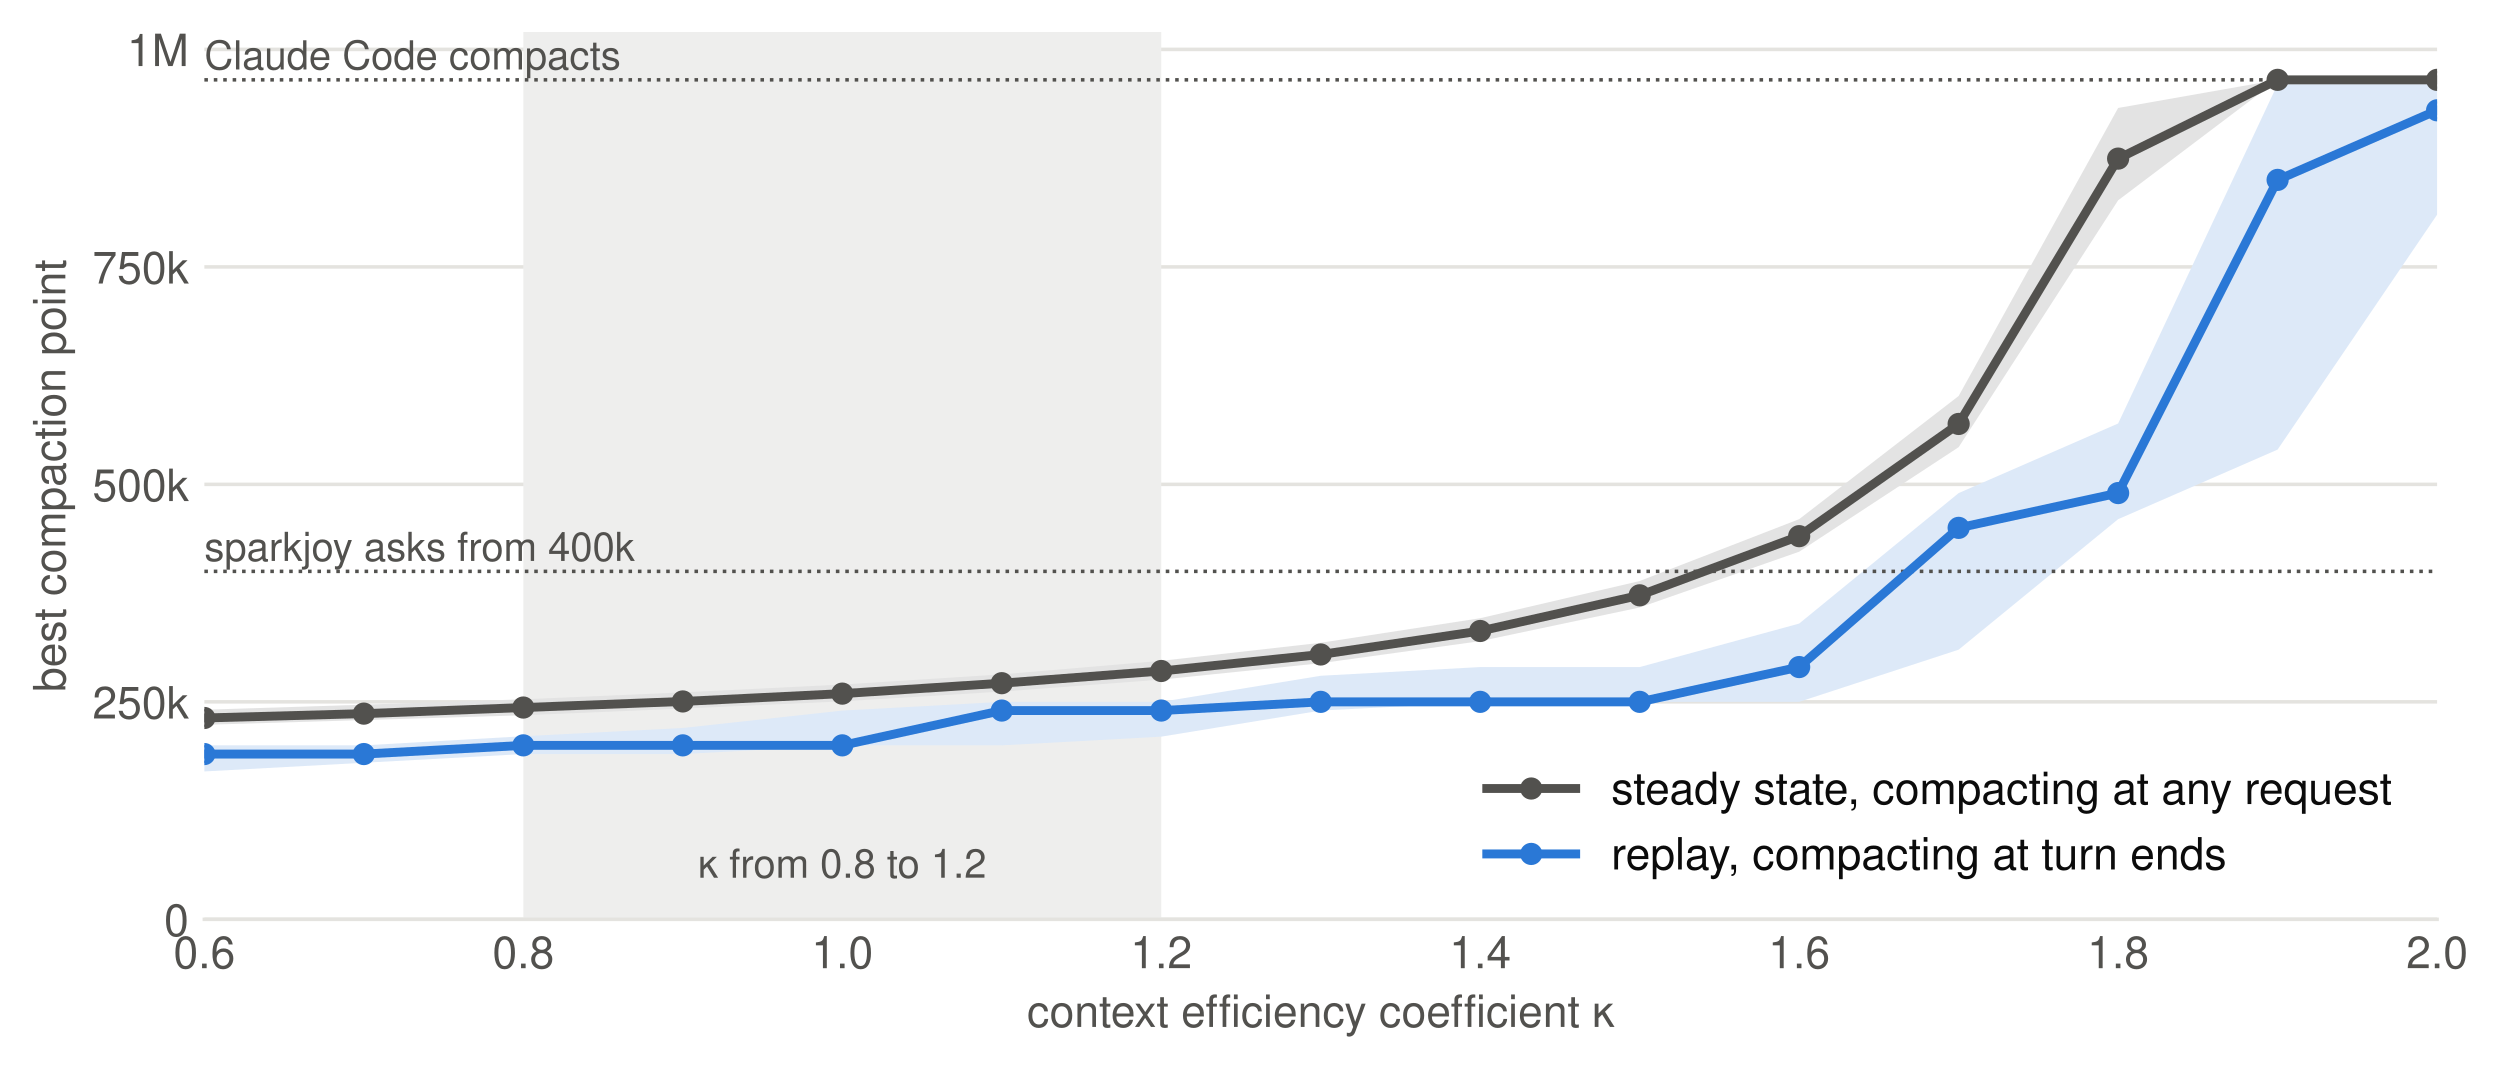
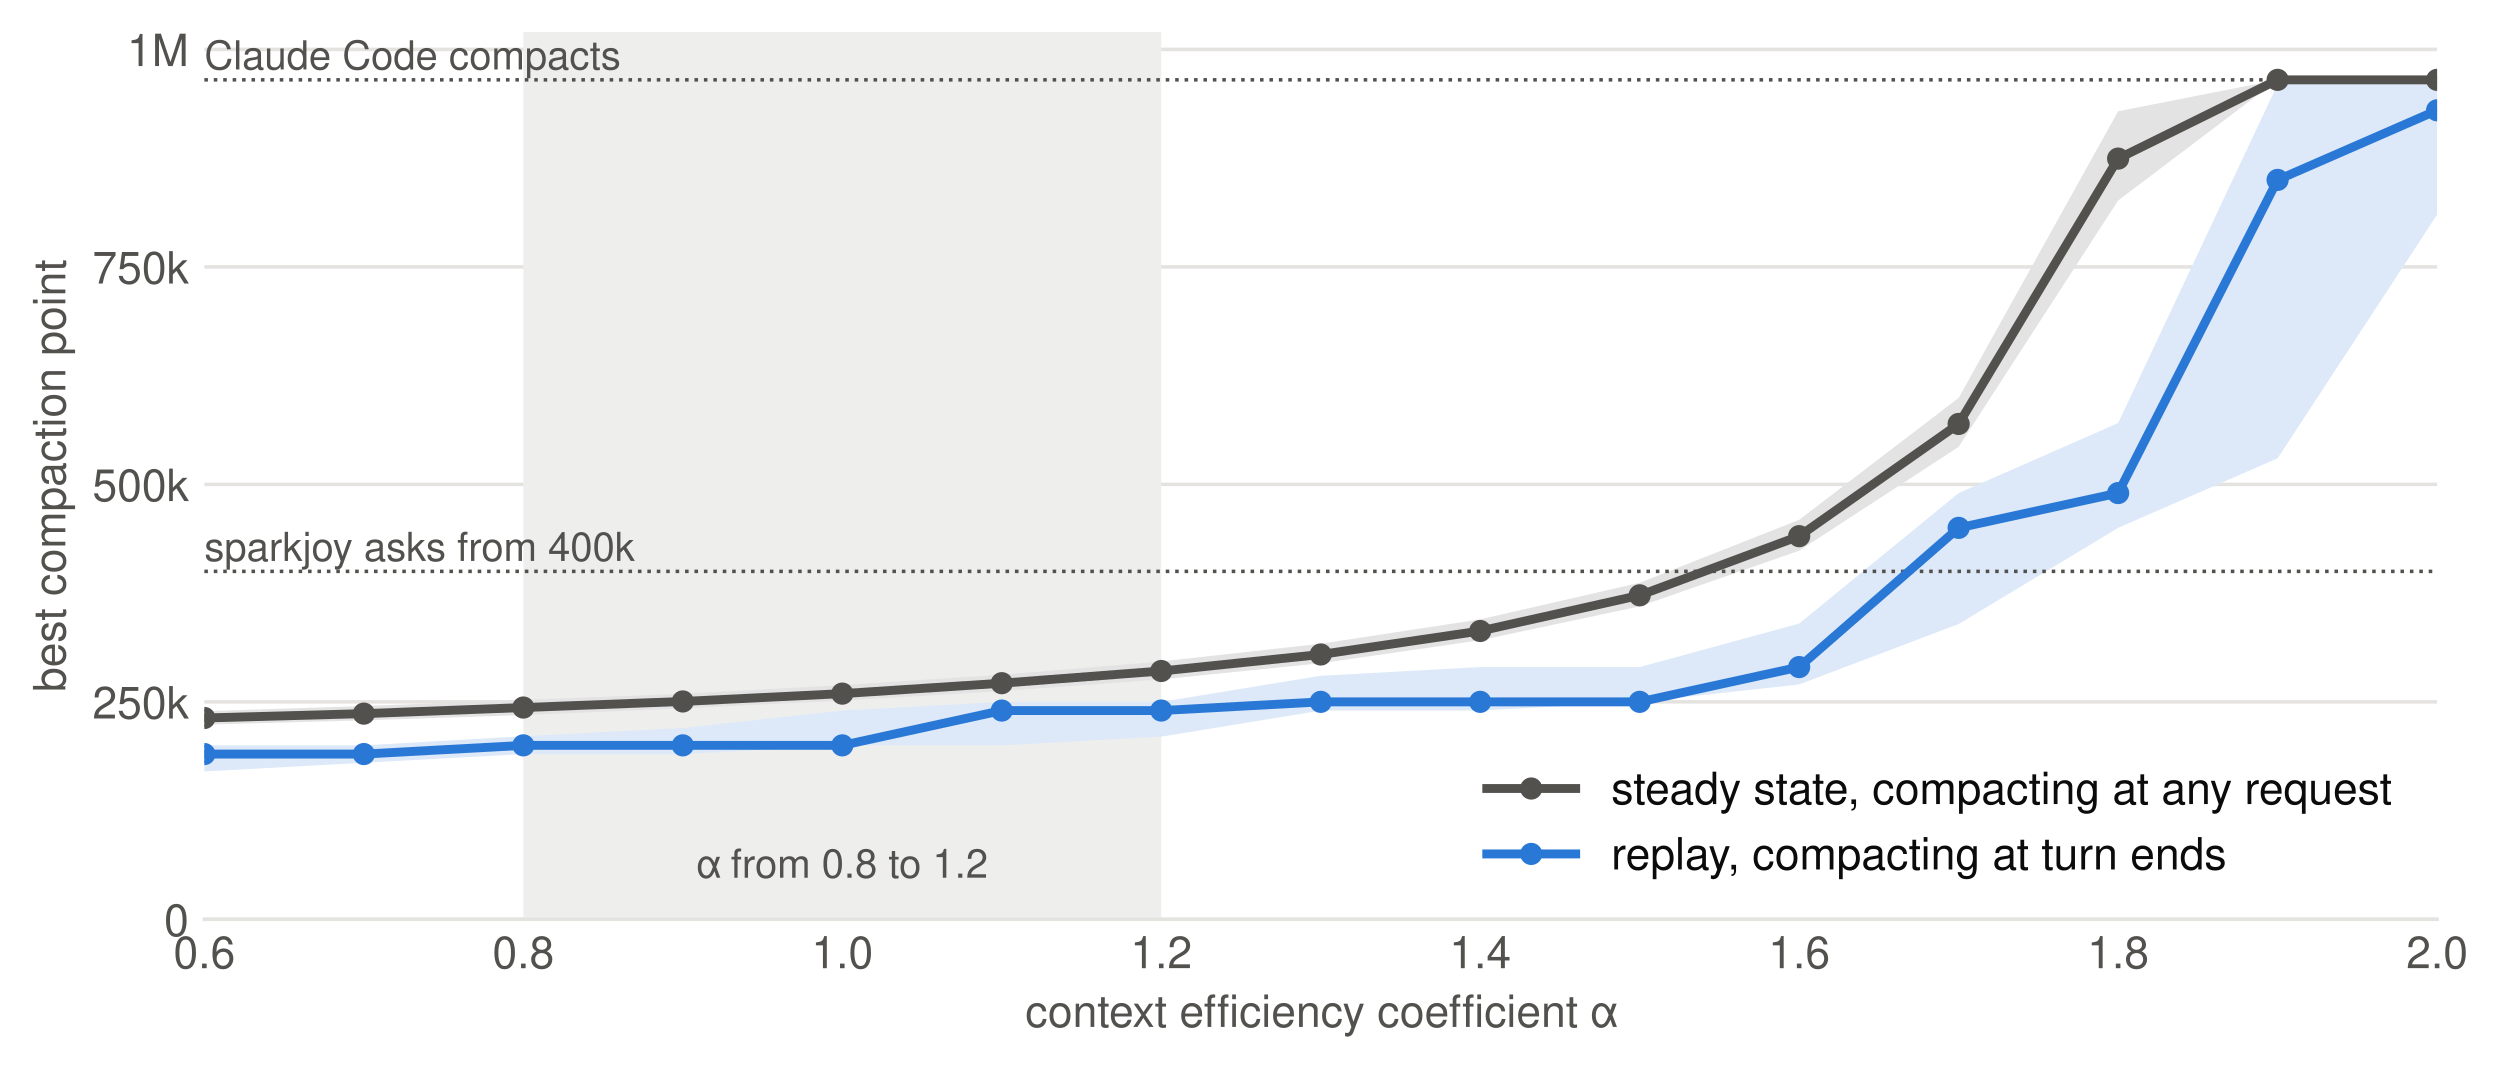
<svg xmlns="http://www.w3.org/2000/svg" xmlns:xlink="http://www.w3.org/1999/xlink" width="562.317pt" height="240.327pt" viewBox="0 0 562.317 240.327" version="1.1">
  <defs>
    <style type="text/css">*{stroke-linejoin: round; stroke-linecap: butt}</style>
  </defs>
  <g id="figure_1">
    <g id="patch_1">
      <path d="M 0 240.327  L 562.317 240.327  L 562.317 0  L 0 0  L 0 240.327  z " style="fill: none" />
    </g>
    <g id="axes_1">
      <g id="patch_2">
        <path d="M 45.967 206.784  L 548.167 206.784  L 548.167 7.2  L 45.967 7.2  L 45.967 206.784  z " style="fill: none" />
      </g>
      <g id="matplotlib.axis_1">
        <g id="xtick_1">
          <g id="line2d_1" />
          <g id="text_1">
            <text style="font-size: 10px; font-family: 'Helvetica', 'Arial', 'DejaVu Sans'; text-anchor: middle; fill: #52514e" x="45.967" y="217.784" transform="rotate(-0 45.96719 217.784)">0.6</text>
          </g>
        </g>
        <g id="xtick_2">
          <g id="line2d_2" />
          <g id="text_2">
            <text style="font-size: 10px; font-family: 'Helvetica', 'Arial', 'DejaVu Sans'; text-anchor: middle; fill: #52514e" x="117.71" y="217.784" transform="rotate(-0 117.71 217.784)">0.8</text>
          </g>
        </g>
        <g id="xtick_3">
          <g id="line2d_3" />
          <g id="text_3">
            <text style="font-size: 10px; font-family: 'Helvetica', 'Arial', 'DejaVu Sans'; text-anchor: middle; fill: #52514e" x="189.453" y="217.784" transform="rotate(-0 189.4529 217.784)">1.0</text>
          </g>
        </g>
        <g id="xtick_4">
          <g id="line2d_4" />
          <g id="text_4">
            <text style="font-size: 10px; font-family: 'Helvetica', 'Arial', 'DejaVu Sans'; text-anchor: middle; fill: #52514e" x="261.196" y="217.784" transform="rotate(-0 261.1958 217.784)">1.2</text>
          </g>
        </g>
        <g id="xtick_5">
          <g id="line2d_5" />
          <g id="text_5">
            <text style="font-size: 10px; font-family: 'Helvetica', 'Arial', 'DejaVu Sans'; text-anchor: middle; fill: #52514e" x="332.939" y="217.784" transform="rotate(-0 332.9386 217.784)">1.4</text>
          </g>
        </g>
        <g id="xtick_6">
          <g id="line2d_6" />
          <g id="text_6">
            <text style="font-size: 10px; font-family: 'Helvetica', 'Arial', 'DejaVu Sans'; text-anchor: middle; fill: #52514e" x="404.681" y="217.784" transform="rotate(-0 404.6815 217.784)">1.6</text>
          </g>
        </g>
        <g id="xtick_7">
          <g id="line2d_7" />
          <g id="text_7">
            <text style="font-size: 10px; font-family: 'Helvetica', 'Arial', 'DejaVu Sans'; text-anchor: middle; fill: #52514e" x="476.424" y="217.784" transform="rotate(-0 476.4243 217.784)">1.8</text>
          </g>
        </g>
        <g id="xtick_8">
          <g id="line2d_8" />
          <g id="text_8">
            <text style="font-size: 10px; font-family: 'Helvetica', 'Arial', 'DejaVu Sans'; text-anchor: middle; fill: #52514e" x="548.167" y="217.784" transform="rotate(-0 548.1672 217.784)">2.0</text>
          </g>
        </g>
        <g id="text_9">
-           <text style="font-size: 10px; font-family: 'Helvetica', 'Arial', 'DejaVu Sans'; text-anchor: middle; fill: #52514e" x="297.067" y="230.983" transform="rotate(-0 297.0672 230.9832)">context efficiency coefficient κ</text>
+           <text style="font-size: 10px; font-family: 'Helvetica', 'Arial', 'DejaVu Sans'; text-anchor: middle; fill: #52514e" x="297.067" y="230.983" transform="rotate(-0 297.0672 230.9832)">context efficiency coefficient α</text>
        </g>
      </g>
      <g id="matplotlib.axis_2">
        <g id="ytick_1">
          <g id="line2d_9">
            <path d="M 45.967 206.784  L 548.167 206.784  " clip-path="url(#pe589eab913)" style="fill: none; stroke: #e4e3df; stroke-width: 0.8; stroke-linecap: square" />
          </g>
          <g id="line2d_10" />
          <g id="text_10">
            <text style="font-size: 10px; font-family: 'Helvetica', 'Arial', 'DejaVu Sans'; text-anchor: end; fill: #52514e" x="42.467" y="210.534" transform="rotate(-0 42.46719 210.534)">0</text>
          </g>
        </g>
        <g id="ytick_2">
          <g id="line2d_11">
            <path d="M 45.967 157.866  L 548.167 157.866  " clip-path="url(#pe589eab913)" style="fill: none; stroke: #e4e3df; stroke-width: 0.8; stroke-linecap: square" />
          </g>
          <g id="line2d_12" />
          <g id="text_11">
            <text style="font-size: 10px; font-family: 'Helvetica', 'Arial', 'DejaVu Sans'; text-anchor: end; fill: #52514e" x="42.467" y="161.616" transform="rotate(-0 42.46719 161.6164)">250k</text>
          </g>
        </g>
        <g id="ytick_3">
          <g id="line2d_13">
            <path d="M 45.967 108.949  L 548.167 108.949  " clip-path="url(#pe589eab913)" style="fill: none; stroke: #e4e3df; stroke-width: 0.8; stroke-linecap: square" />
          </g>
          <g id="line2d_14" />
          <g id="text_12">
            <text style="font-size: 10px; font-family: 'Helvetica', 'Arial', 'DejaVu Sans'; text-anchor: end; fill: #52514e" x="42.467" y="112.699" transform="rotate(-0 42.46719 112.6987)">500k</text>
          </g>
        </g>
        <g id="ytick_4">
          <g id="line2d_15">
            <path d="M 45.967 60.031  L 548.167 60.031  " clip-path="url(#pe589eab913)" style="fill: none; stroke: #e4e3df; stroke-width: 0.8; stroke-linecap: square" />
          </g>
          <g id="line2d_16" />
          <g id="text_13">
            <text style="font-size: 10px; font-family: 'Helvetica', 'Arial', 'DejaVu Sans'; text-anchor: end; fill: #52514e" x="42.467" y="63.781" transform="rotate(-0 42.46719 63.78106)">750k</text>
          </g>
        </g>
        <g id="ytick_5">
          <g id="line2d_17">
            <path d="M 45.967 11.113  L 548.167 11.113  " clip-path="url(#pe589eab913)" style="fill: none; stroke: #e4e3df; stroke-width: 0.8; stroke-linecap: square" />
          </g>
          <g id="line2d_18" />
          <g id="text_14">
            <text style="font-size: 10px; font-family: 'Helvetica', 'Arial', 'DejaVu Sans'; text-anchor: end; fill: #52514e" x="42.467" y="14.863" transform="rotate(-0 42.46719 14.86341)">1M</text>
          </g>
        </g>
        <g id="text_15">
          <text style="font-size: 10px; font-family: 'Helvetica', 'Arial', 'DejaVu Sans'; text-anchor: middle; fill: #52514e" x="14.7" y="106.992" transform="rotate(-90 14.7 106.992)">best compaction point</text>
        </g>
      </g>
      <g id="patch_3">
        <path d="M 117.71 206.784  L 261.196 206.784  L 261.196 7.2  L 117.71 7.2  z " clip-path="url(#pe589eab913)" style="fill: #eeeeed" />
      </g>
      <g id="FillBetweenPolyCollection_1">
        <defs>
-           <path id="m815cfc2ae6" d="M 45.967 -80.683  L 45.967 -77.292  L 81.839 -78.373  L 117.71 -79.445  L 153.581 -80.949  L 189.453 -82.576  L 225.324 -84.772  L 261.196 -87.469  L 297.067 -91.157  L 332.939 -96.115  L 368.81 -103.688  L 404.681 -116.233  L 440.553 -139.748  L 476.424 -195.271  L 512.296 -222.365  L 548.167 -222.365  L 548.167 -222.365  L 548.167 -222.365  L 512.296 -222.365  L 476.424 -216.043  L 440.553 -151.265  L 404.681 -123.558  L 368.81 -109.642  L 332.939 -101.277  L 297.067 -95.752  L 261.196 -91.694  L 225.324 -88.651  L 189.453 -86.364  L 153.581 -84.597  L 117.71 -83.037  L 81.839 -81.829  L 45.967 -80.683  z " />
-         </defs>
-         <g clip-path="url(#pe589eab913)">
-           <use xlink:href="#m815cfc2ae6" x="0" y="240.327" style="fill: #e3e3e3" />
+           <path id="m8b40dc3f8d" d="M 45.967 -80.362  L 45.967 -77.329  L 81.839 -78.308  L 117.71 -79.482  L 153.581 -81.012  L 189.453 -82.727  L 225.324 -84.879  L 261.196 -87.516  L 297.067 -91.146  L 332.939 -96.317  L 368.81 -103.944  L 404.681 -116.464  L 440.553 -139.815  L 476.424 -195.227  L 512.296 -222.365  L 548.167 -222.365  L 548.167 -222.365  L 548.167 -222.365  L 512.296 -222.365  L 476.424 -215.305  L 440.553 -150.832  L 404.681 -123.407  L 368.81 -109.251  L 332.939 -101.023  L 297.067 -95.539  L 261.196 -91.554  L 225.324 -88.578  L 189.453 -86.232  L 153.581 -84.275  L 117.71 -82.906  L 81.839 -81.536  L 45.967 -80.362  z " />
+         </defs>
+         <g clip-path="url(#pe589eab913)">
+           <use xlink:href="#m8b40dc3f8d" x="0" y="240.327" style="fill: #e3e3e3" />
        </g>
      </g>
      <g id="FillBetweenPolyCollection_2">
        <defs>
-           <path id="m20abcb006b" d="M 45.967 -72.677  L 45.967 -66.807  L 81.839 -68.764  L 117.71 -70.72  L 153.581 -70.72  L 189.453 -72.677  L 225.324 -72.677  L 261.196 -74.634  L 297.067 -80.504  L 332.939 -82.363  L 368.81 -82.461  L 404.681 -82.461  L 440.553 -94.201  L 476.424 -123.551  L 512.296 -139.205  L 548.167 -192.036  L 548.167 -221.387  L 548.167 -221.387  L 512.296 -221.387  L 476.424 -145.075  L 440.553 -129.422  L 404.681 -100.071  L 368.81 -90.287  L 332.939 -90.287  L 297.067 -88.331  L 261.196 -82.461  L 225.324 -82.461  L 189.453 -80.504  L 153.581 -76.59  L 117.71 -74.732  L 81.839 -72.677  L 45.967 -72.677  z " />
-         </defs>
-         <g clip-path="url(#pe589eab913)">
-           <use xlink:href="#m20abcb006b" x="0" y="240.327" style="fill: #dde9f8" />
+           <path id="mdf59af95ed" d="M 45.967 -72.677  L 45.967 -66.807  L 81.839 -68.764  L 117.71 -70.72  L 153.581 -70.72  L 189.453 -72.677  L 225.324 -72.677  L 261.196 -74.634  L 297.067 -80.504  L 332.939 -80.504  L 368.81 -82.461  L 404.681 -86.374  L 440.553 -99.973  L 476.424 -121.595  L 512.296 -137.248  L 548.167 -192.036  L 548.167 -221.387  L 548.167 -221.387  L 512.296 -221.387  L 476.424 -145.173  L 440.553 -129.422  L 404.681 -100.071  L 368.81 -90.287  L 332.939 -90.287  L 297.067 -88.331  L 261.196 -82.461  L 225.324 -82.461  L 189.453 -80.504  L 153.581 -76.59  L 117.71 -74.732  L 81.839 -72.677  L 45.967 -72.677  z " />
+         </defs>
+         <g clip-path="url(#pe589eab913)">
+           <use xlink:href="#mdf59af95ed" x="0" y="240.327" style="fill: #dde9f8" />
        </g>
      </g>
      <g id="line2d_19">
        <path d="M 45.967 128.516  L 548.167 128.516  " clip-path="url(#pe589eab913)" style="fill: none; stroke-dasharray: 0.8,1.32; stroke-dashoffset: 0; stroke: #52514e; stroke-width: 0.8" />
      </g>
      <g id="line2d_20">
        <path d="M 45.967 17.962  L 548.167 17.962  " clip-path="url(#pe589eab913)" style="fill: none; stroke-dasharray: 0.8,1.32; stroke-dashoffset: 0; stroke: #52514e; stroke-width: 0.8" />
      </g>
      <g id="line2d_21">
        <path d="M 45.967 161.493  L 81.839 160.514  L 117.71 159.145  L 153.581 157.775  L 189.453 156.014  L 225.324 153.666  L 261.196 150.926  L 297.067 147.209  L 332.939 141.926  L 368.81 133.903  L 404.681 120.598  L 440.553 95.356  L 476.424 35.676  L 512.296 17.962  L 548.167 17.962  " clip-path="url(#pe589eab913)" style="fill: none; stroke: #52514e; stroke-width: 2; stroke-linecap: square" />
        <defs>
          <path id="m1e91a88537" d="M 0 2  C 0.53 2 1.039 1.789 1.414 1.414  C 1.789 1.039 2 0.53 2 0  C 2 -0.53 1.789 -1.039 1.414 -1.414  C 1.039 -1.789 0.53 -2 0 -2  C -0.53 -2 -1.039 -1.789 -1.414 -1.414  C -1.789 -1.039 -2 -0.53 -2 0  C -2 0.53 -1.789 1.039 -1.414 1.414  C -1.039 1.789 -0.53 2 0 2  z " style="stroke: #52514e" />
        </defs>
        <g clip-path="url(#pe589eab913)">
          <use xlink:href="#m1e91a88537" x="45.967" y="161.493" style="fill: #52514e; stroke: #52514e" />
          <use xlink:href="#m1e91a88537" x="81.839" y="160.514" style="fill: #52514e; stroke: #52514e" />
          <use xlink:href="#m1e91a88537" x="117.71" y="159.145" style="fill: #52514e; stroke: #52514e" />
          <use xlink:href="#m1e91a88537" x="153.581" y="157.775" style="fill: #52514e; stroke: #52514e" />
          <use xlink:href="#m1e91a88537" x="189.453" y="156.014" style="fill: #52514e; stroke: #52514e" />
          <use xlink:href="#m1e91a88537" x="225.324" y="153.666" style="fill: #52514e; stroke: #52514e" />
          <use xlink:href="#m1e91a88537" x="261.196" y="150.926" style="fill: #52514e; stroke: #52514e" />
          <use xlink:href="#m1e91a88537" x="297.067" y="147.209" style="fill: #52514e; stroke: #52514e" />
          <use xlink:href="#m1e91a88537" x="332.939" y="141.926" style="fill: #52514e; stroke: #52514e" />
          <use xlink:href="#m1e91a88537" x="368.81" y="133.903" style="fill: #52514e; stroke: #52514e" />
          <use xlink:href="#m1e91a88537" x="404.681" y="120.598" style="fill: #52514e; stroke: #52514e" />
          <use xlink:href="#m1e91a88537" x="440.553" y="95.356" style="fill: #52514e; stroke: #52514e" />
          <use xlink:href="#m1e91a88537" x="476.424" y="35.676" style="fill: #52514e; stroke: #52514e" />
          <use xlink:href="#m1e91a88537" x="512.296" y="17.962" style="fill: #52514e; stroke: #52514e" />
          <use xlink:href="#m1e91a88537" x="548.167" y="17.962" style="fill: #52514e; stroke: #52514e" />
        </g>
      </g>
      <g id="line2d_22">
        <path d="M 45.967 169.607  L 81.839 169.607  L 117.71 167.65  L 153.581 167.65  L 189.453 167.65  L 225.324 159.823  L 261.196 159.823  L 297.067 157.866  L 332.939 157.866  L 368.81 157.866  L 404.681 150.04  L 440.553 118.732  L 476.424 110.905  L 512.296 40.464  L 548.167 24.81  " clip-path="url(#pe589eab913)" style="fill: none; stroke: #2a78d6; stroke-width: 2; stroke-linecap: square" />
        <defs>
          <path id="m4f8a6ebb5b" d="M 0 2  C 0.53 2 1.039 1.789 1.414 1.414  C 1.789 1.039 2 0.53 2 0  C 2 -0.53 1.789 -1.039 1.414 -1.414  C 1.039 -1.789 0.53 -2 0 -2  C -0.53 -2 -1.039 -1.789 -1.414 -1.414  C -1.789 -1.039 -2 -0.53 -2 0  C -2 0.53 -1.789 1.039 -1.414 1.414  C -1.039 1.789 -0.53 2 0 2  z " style="stroke: #2a78d6" />
        </defs>
        <g clip-path="url(#pe589eab913)">
          <use xlink:href="#m4f8a6ebb5b" x="45.967" y="169.607" style="fill: #2a78d6; stroke: #2a78d6" />
          <use xlink:href="#m4f8a6ebb5b" x="81.839" y="169.607" style="fill: #2a78d6; stroke: #2a78d6" />
          <use xlink:href="#m4f8a6ebb5b" x="117.71" y="167.65" style="fill: #2a78d6; stroke: #2a78d6" />
          <use xlink:href="#m4f8a6ebb5b" x="153.581" y="167.65" style="fill: #2a78d6; stroke: #2a78d6" />
          <use xlink:href="#m4f8a6ebb5b" x="189.453" y="167.65" style="fill: #2a78d6; stroke: #2a78d6" />
          <use xlink:href="#m4f8a6ebb5b" x="225.324" y="159.823" style="fill: #2a78d6; stroke: #2a78d6" />
          <use xlink:href="#m4f8a6ebb5b" x="261.196" y="159.823" style="fill: #2a78d6; stroke: #2a78d6" />
          <use xlink:href="#m4f8a6ebb5b" x="297.067" y="157.866" style="fill: #2a78d6; stroke: #2a78d6" />
          <use xlink:href="#m4f8a6ebb5b" x="332.939" y="157.866" style="fill: #2a78d6; stroke: #2a78d6" />
          <use xlink:href="#m4f8a6ebb5b" x="368.81" y="157.866" style="fill: #2a78d6; stroke: #2a78d6" />
          <use xlink:href="#m4f8a6ebb5b" x="404.681" y="150.04" style="fill: #2a78d6; stroke: #2a78d6" />
          <use xlink:href="#m4f8a6ebb5b" x="440.553" y="118.732" style="fill: #2a78d6; stroke: #2a78d6" />
          <use xlink:href="#m4f8a6ebb5b" x="476.424" y="110.905" style="fill: #2a78d6; stroke: #2a78d6" />
          <use xlink:href="#m4f8a6ebb5b" x="512.296" y="40.464" style="fill: #2a78d6; stroke: #2a78d6" />
          <use xlink:href="#m4f8a6ebb5b" x="548.167" y="24.81" style="fill: #2a78d6; stroke: #2a78d6" />
        </g>
      </g>
      <g id="patch_4">
        <path d="M 45.967 206.784  L 548.167 206.784  " style="fill: none; stroke: #e4e3df; stroke-width: 0.8; stroke-linejoin: miter; stroke-linecap: square" />
      </g>
      <g id="text_16">
-         <text style="font-size: 9px; font-family: 'Helvetica', 'Arial', 'DejaVu Sans'; text-anchor: middle; fill: #52514e" x="189.453" y="197.428" transform="rotate(-0 189.4529 197.4279)">κ from 0.8 to 1.2</text>
+         <text style="font-size: 9px; font-family: 'Helvetica', 'Arial', 'DejaVu Sans'; text-anchor: middle; fill: #52514e" x="189.453" y="197.428" transform="rotate(-0 189.4529 197.4279)">α from 0.8 to 1.2</text>
      </g>
      <g id="text_17">
        <text style="font-size: 9px; font-family: 'Helvetica', 'Arial', 'DejaVu Sans'; text-anchor: start; fill: #52514e" x="45.967" y="126.168" transform="rotate(-0 45.96719 126.1677)">sparkjoy asks from 400k</text>
      </g>
      <g id="text_18">
        <text style="font-size: 9px; font-family: 'Helvetica', 'Arial', 'DejaVu Sans'; text-anchor: start; fill: #52514e" x="45.967" y="15.614" transform="rotate(-0 45.96719 15.61383)">Claude Code compacts</text>
      </g>
      <g id="legend_1">
        <g id="line2d_23">
          <path d="M 334.413 177.359  L 344.413 177.359  L 354.413 177.359  " style="fill: none; stroke: #52514e; stroke-width: 2; stroke-linecap: square" />
          <g>
            <use xlink:href="#m1e91a88537" x="344.413" y="177.359" style="fill: #52514e; stroke: #52514e" />
          </g>
        </g>
        <g id="text_19">
          <text style="font-size: 10px; font-family: 'Helvetica', 'Arial', 'DejaVu Sans'; text-anchor: start; fill: #0b0b0b" x="362.413" y="180.859" transform="rotate(-0 362.4125 180.859)">steady state, compacting at any request</text>
        </g>
        <g id="line2d_24">
          <path d="M 334.413 192.071  L 344.413 192.071  L 354.413 192.071  " style="fill: none; stroke: #2a78d6; stroke-width: 2; stroke-linecap: square" />
          <g>
            <use xlink:href="#m4f8a6ebb5b" x="344.413" y="192.071" style="fill: #2a78d6; stroke: #2a78d6" />
          </g>
        </g>
        <g id="text_20">
          <text style="font-size: 10px; font-family: 'Helvetica', 'Arial', 'DejaVu Sans'; text-anchor: start; fill: #0b0b0b" x="362.413" y="195.571" transform="rotate(-0 362.4125 195.5715)">replay, compacting at turn ends</text>
        </g>
      </g>
    </g>
  </g>
  <defs>
    <clipPath id="pe589eab913">
      <rect x="45.967" y="7.2" width="502.2" height="199.584" />
    </clipPath>
  </defs>
</svg>
